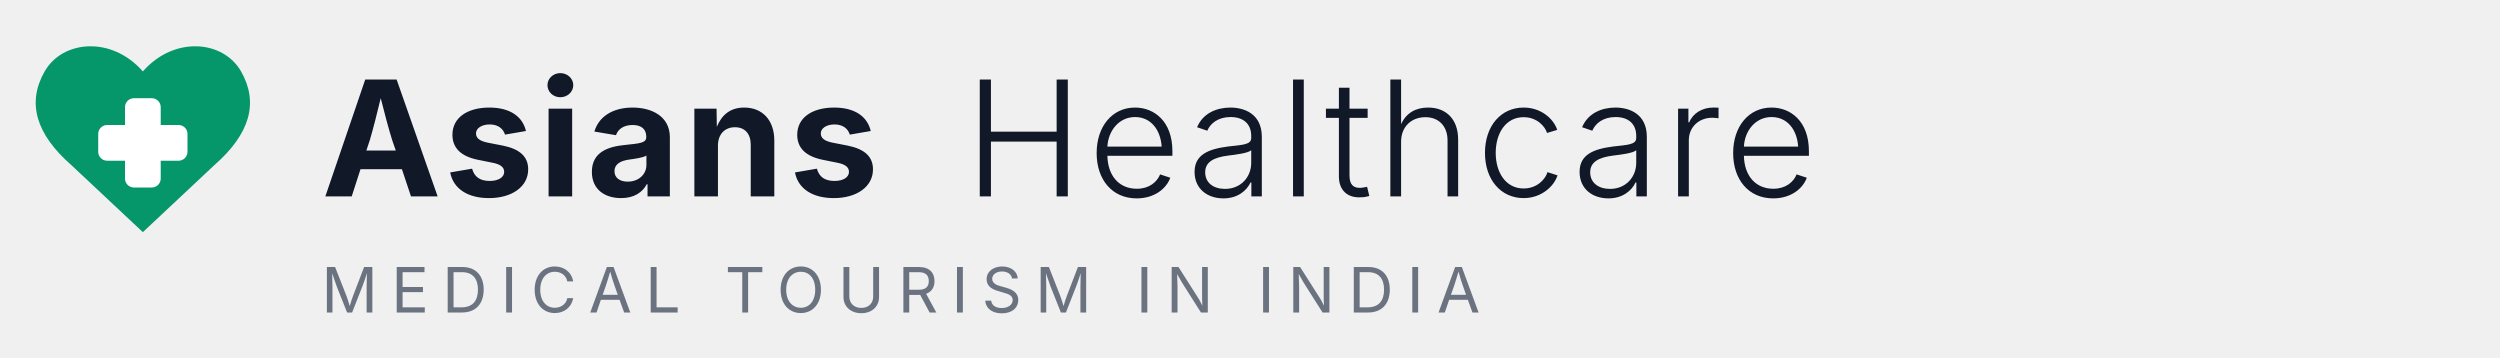
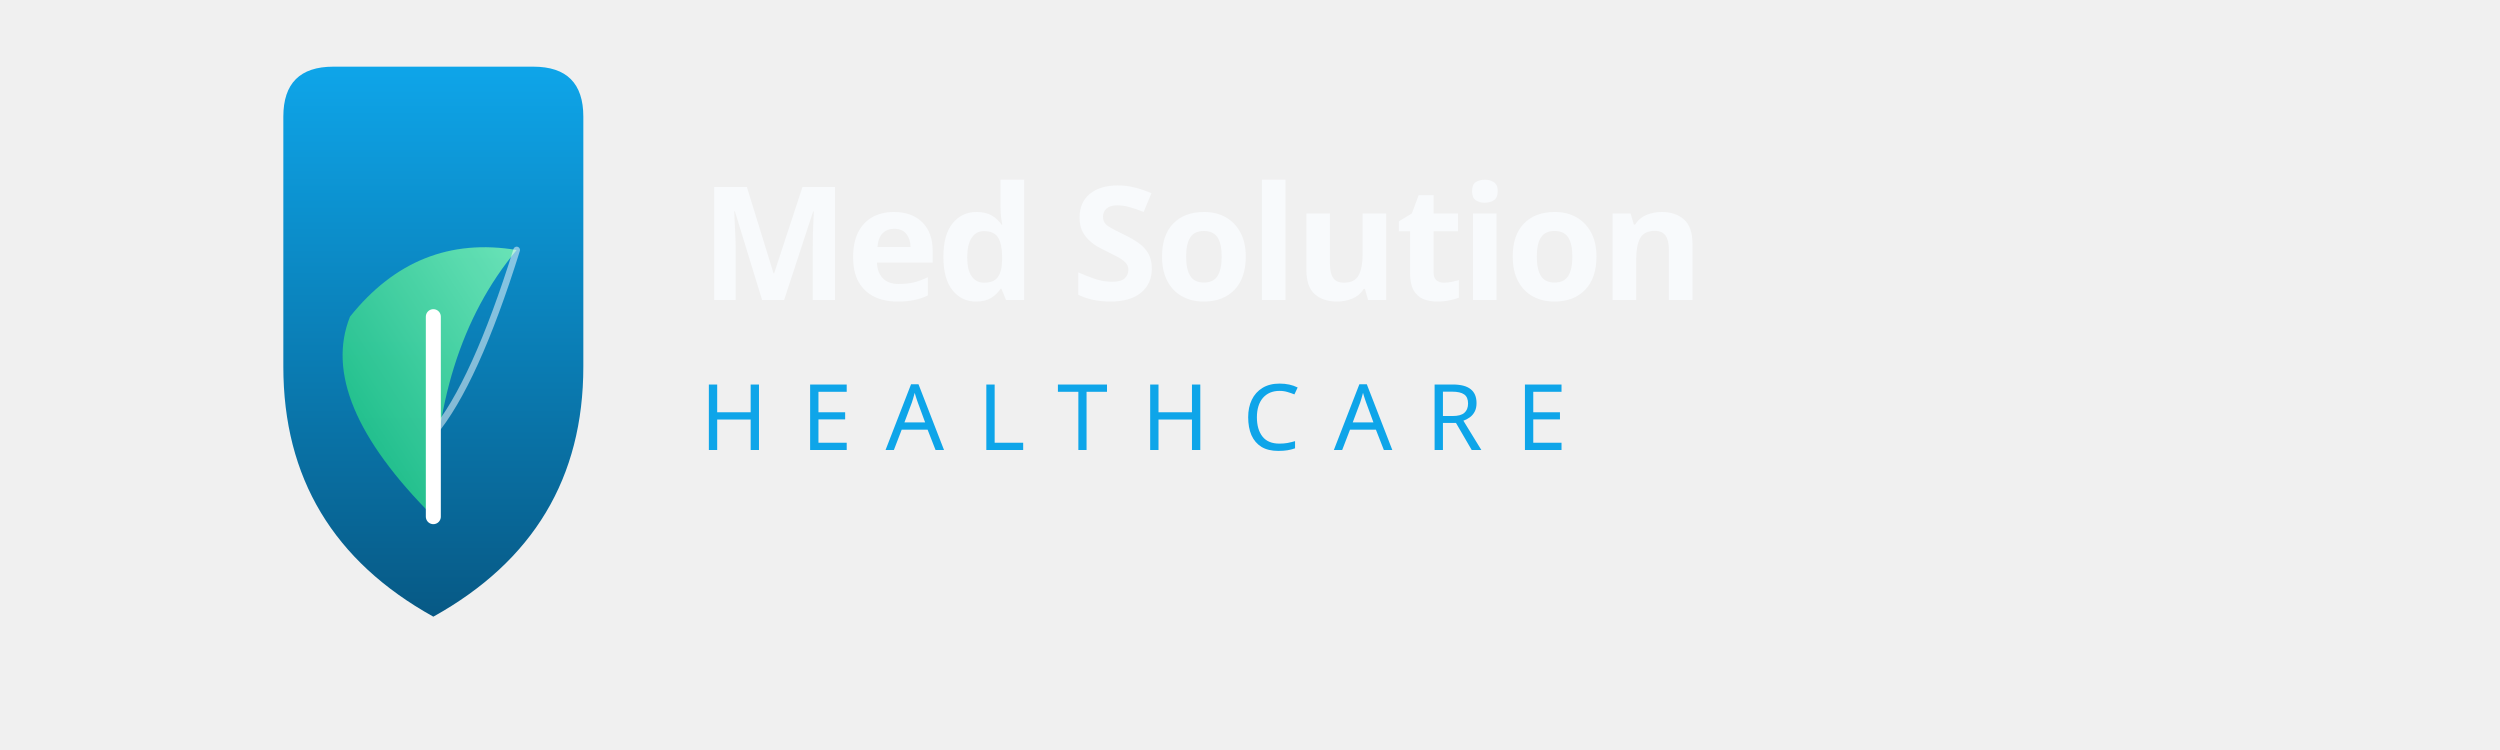
- <svg xmlns="http://www.w3.org/2000/svg" viewBox="0 0 280 40" fill="none">
-   <g>
-     <path d="M16 8C12.5 4 7 4.5 5 8C3 11.5 4 15 8 18.5L16 26L24 18.5C28 15 29 11.5 27 8C25 4.5 19.5 4 16 8Z" fill="#059669" />
-     <rect x="14" y="11" width="4" height="10" rx="1" fill="white" />
-     <rect x="11" y="14" width="10" height="4" rx="1" fill="white" />
-   </g>
-   <text x="36" y="22" font-family="Inter, Helvetica, Arial, sans-serif" font-size="18" font-weight="700" fill="#111827" letter-spacing="0.5">
-     Asians
-   </text>
-   <text x="108" y="22" font-family="Inter, Helvetica, Arial, sans-serif" font-size="18" font-weight="300" fill="#111827" letter-spacing="0.5">
-     Healthcare
-   </text>
-   <text x="36" y="35" font-family="Inter, Helvetica, Arial, sans-serif" font-size="7" font-weight="400" fill="#6b7280" letter-spacing="1.5">
-     MEDICAL TOURISM IN INDIA
-   </text>
+ <svg xmlns="http://www.w3.org/2000/svg" viewBox="0 0 300 90" width="300" height="90" role="img" aria-label="Med Solution Healthcare Logo">
+   <defs>
+     <linearGradient id="L2shield" x1="0%" y1="0%" x2="0%" y2="100%">
+       <stop offset="0%" stop-color="#0EA5E9" />
+       <stop offset="100%" stop-color="#075985" />
+     </linearGradient>
+     <linearGradient id="L2leaf" x1="0%" y1="100%" x2="100%" y2="0%">
+       <stop offset="0%" stop-color="#10B981" />
+       <stop offset="100%" stop-color="#6EE7B7" />
+     </linearGradient>
+   </defs>
+   <path d="M40 8 L64 8 Q70 8 70 14 L70 44 Q70 64 52 74 Q34 64 34 44 L34 14 Q34 8 40 8 Z" fill="url(#L2shield)" />
+   <path d="M52 62 Q52 42 62 30 Q50 28 42 38 Q38 48 52 62 Z" fill="url(#L2leaf)" opacity="0.95" />
+   <line x1="52" y1="62" x2="52" y2="38" stroke="white" stroke-width="1.8" stroke-linecap="round" />
+   <path d="M52 52 Q57 46 62 30" fill="none" stroke="white" stroke-width="0.8" stroke-linecap="round" opacity="0.5" />
+   <text x="84" y="36" font-family="'Segoe UI', system-ui, sans-serif" font-size="19" font-weight="700" fill="#F8FAFC" letter-spacing="-0.4">Med Solution</text>
+   <text x="84" y="54" font-family="'Segoe UI', system-ui, sans-serif" font-size="11" font-weight="300" fill="#0EA5E9" letter-spacing="4">HEALTHCARE</text>
</svg>
